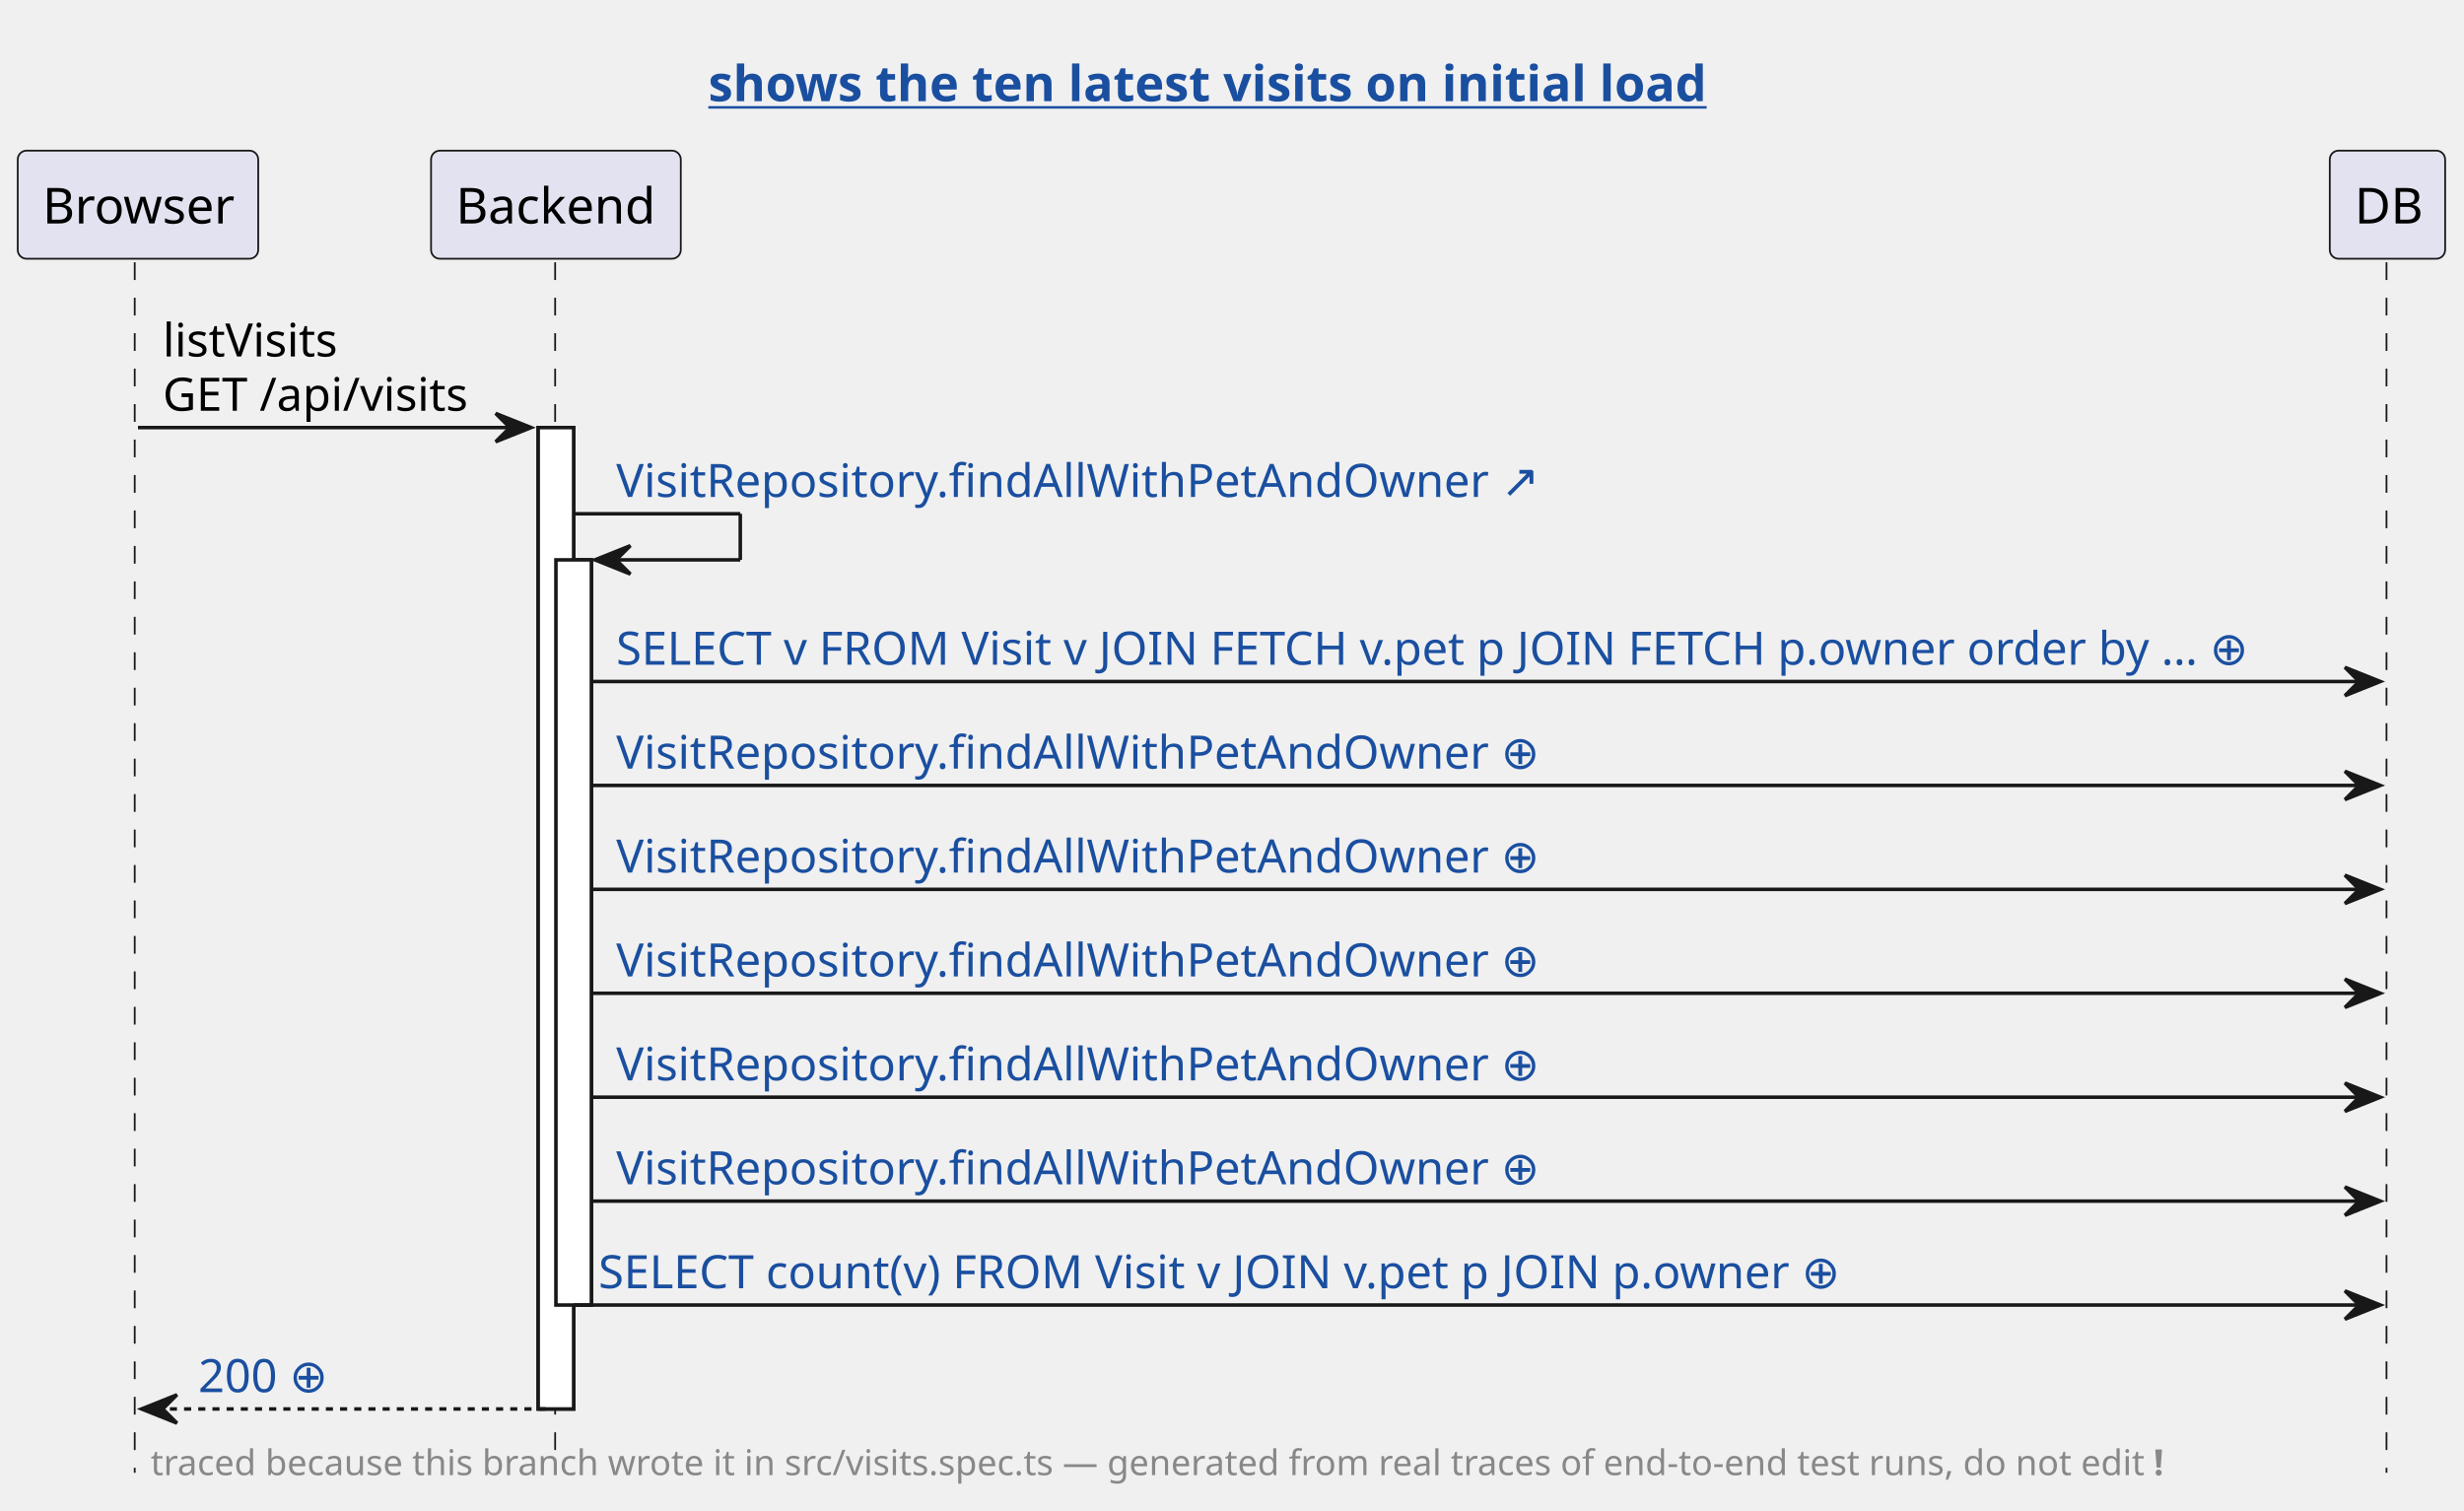
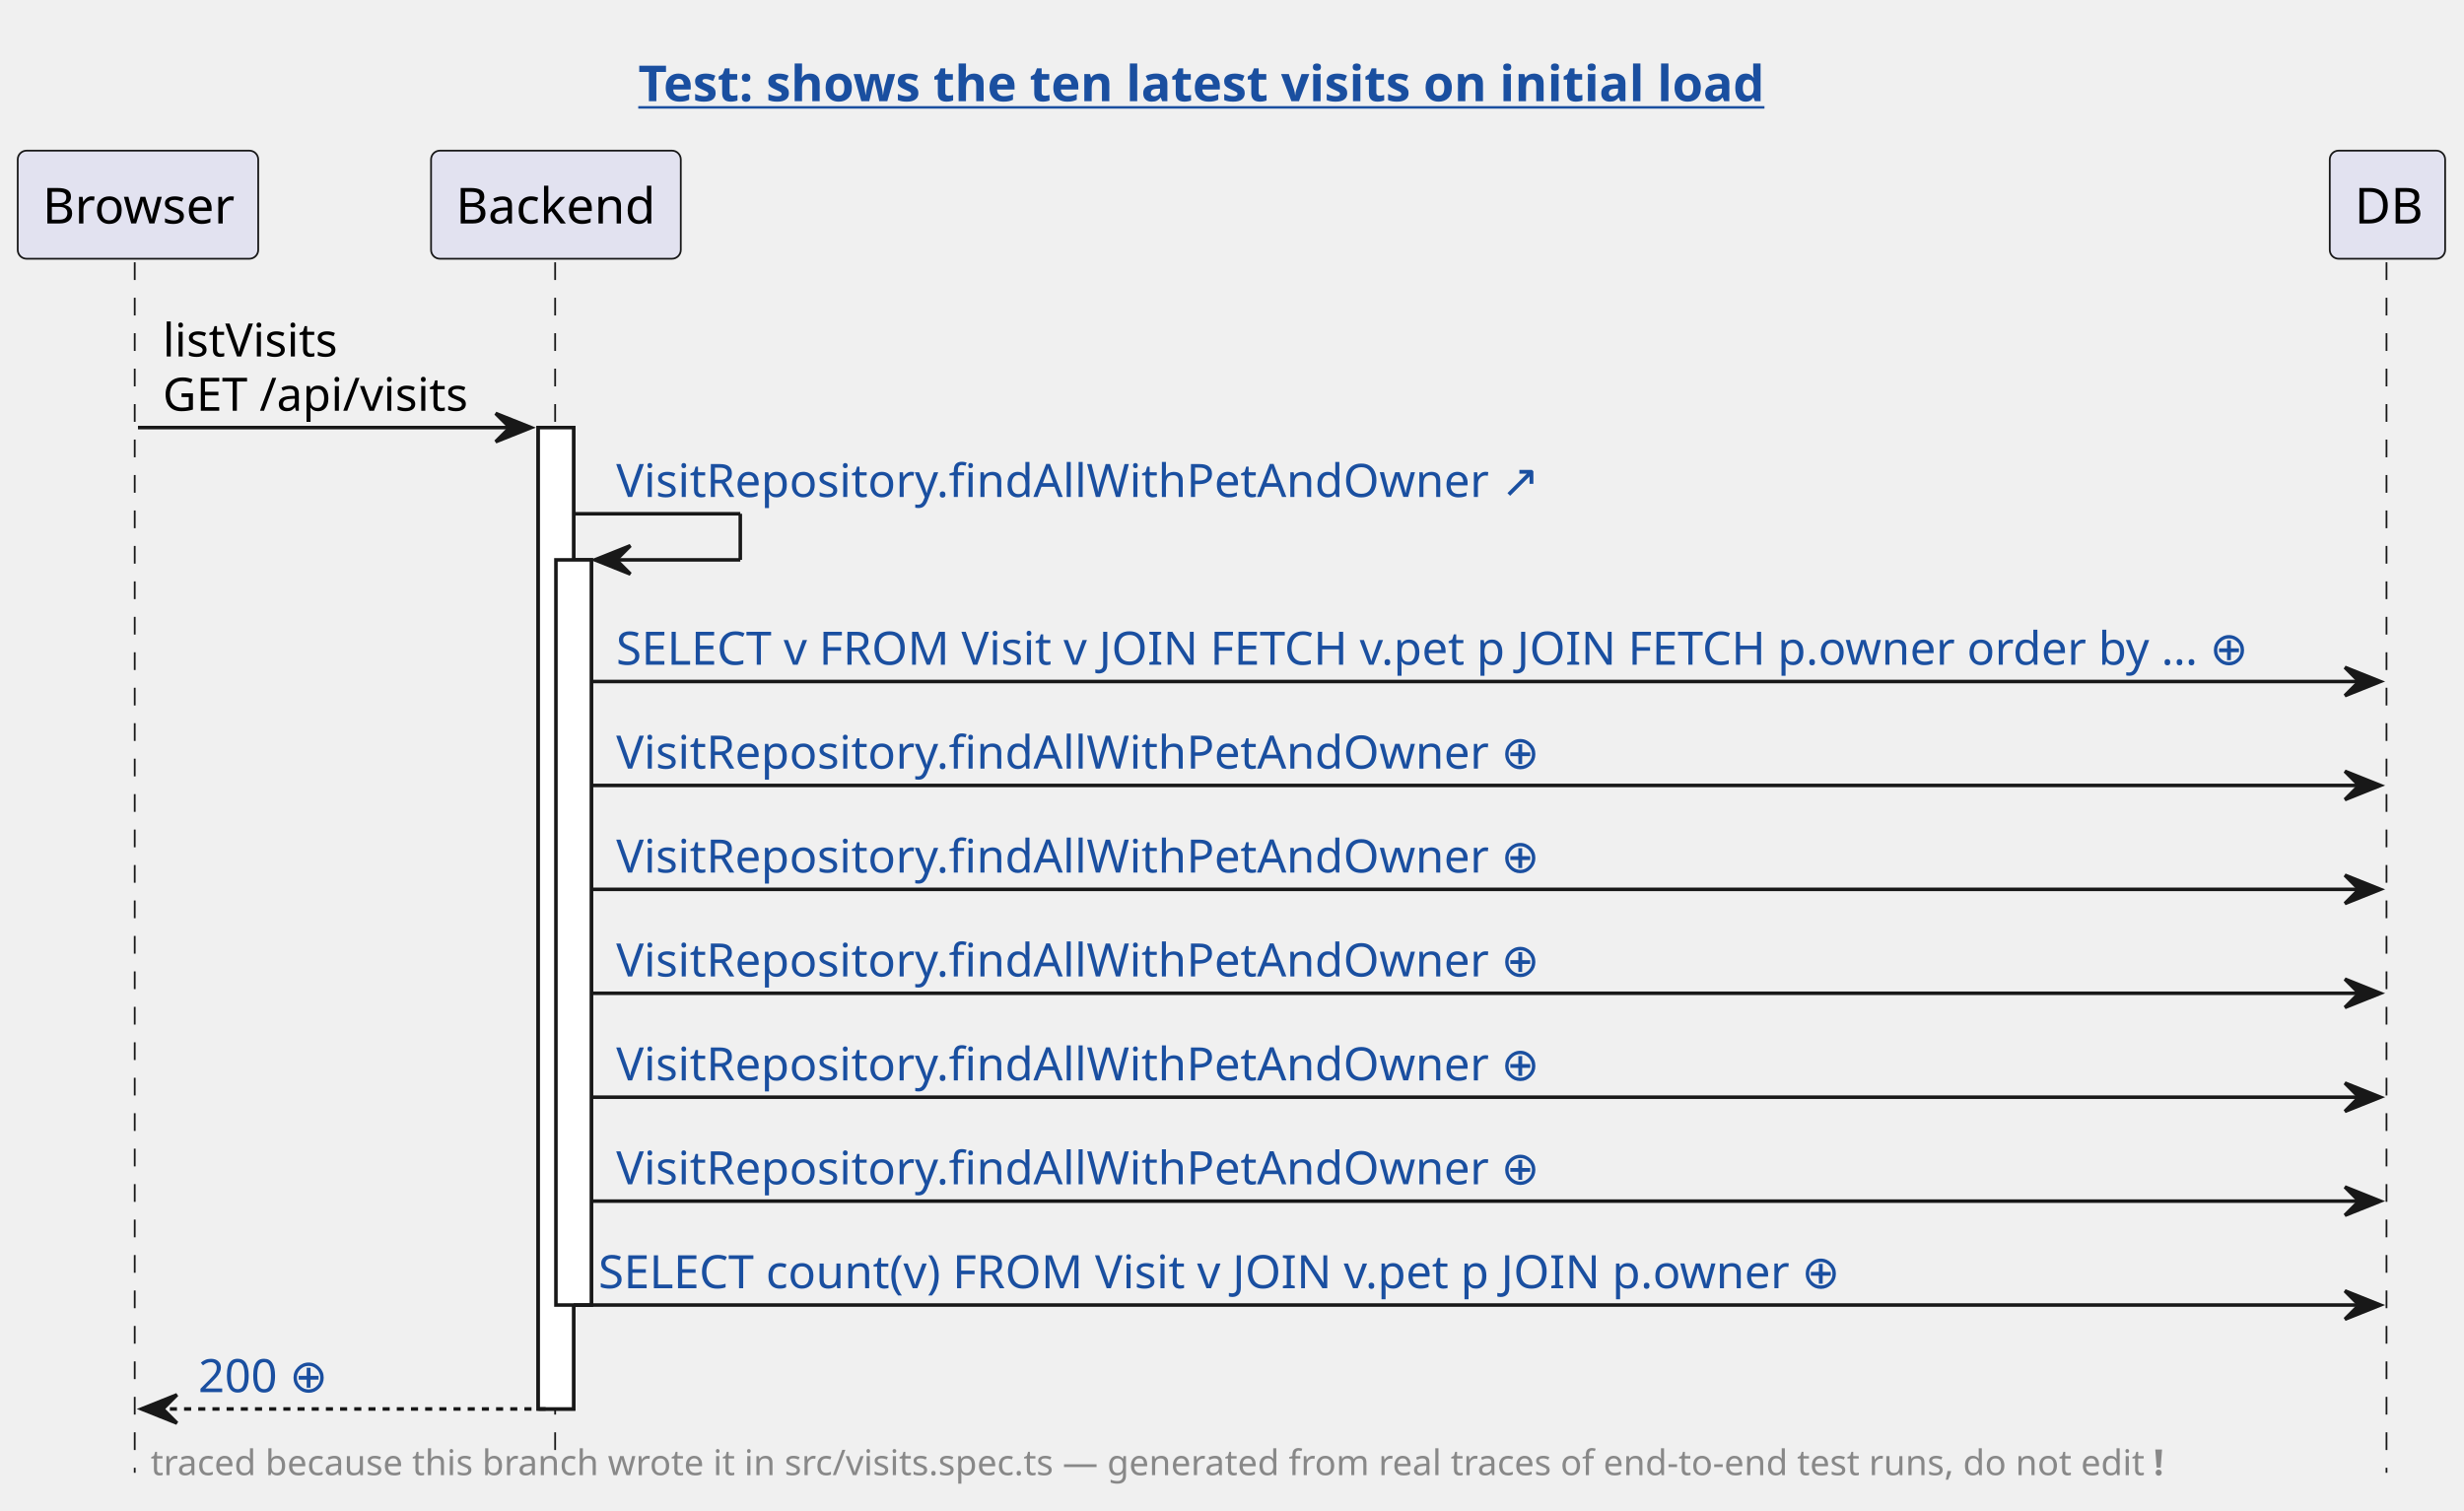
<svg xmlns="http://www.w3.org/2000/svg" xmlns:xlink="http://www.w3.org/1999/xlink" contentStyleType="text/css" data-diagram-type="SEQUENCE" height="426px" preserveAspectRatio="none" style="width:695px;height:426px;background:#FFFFFF;" version="1.1" viewBox="0 0 695 426" width="695px" zoomAndPan="magnify">
  <defs />
  <g>
    <a href="src://petclinic-test/src/visits.spec.ts:34" target="_top" title="Click to open the test" xlink:actuate="onRequest" xlink:href="src://petclinic-test/src/visits.spec.ts:34" xlink:show="new" xlink:title="Click to open the test" xlink:type="simple">
-       <text fill="#1A4FA0" font-family="sans-serif" font-size="14" font-weight="bold" lengthAdjust="spacing" text-decoration="underline" textLength="294.103" x="199.789" y="28.535">shows the ten latest visits on initial load</text>
+       <text fill="#1A4FA0" font-family="sans-serif" font-size="14" font-weight="bold" lengthAdjust="spacing" text-decoration="underline" textLength="333.628" x="180.026" y="28.535">Test: shows the ten latest visits on initial load</text>
    </a>
    <g>
      <rect fill="#FFFFFF" height="276.795" style="stroke:#181818;stroke-width:1;" width="10" x="151.805" y="120.598" />
    </g>
    <g>
      <rect fill="#FFFFFF" height="210.174" style="stroke:#181818;stroke-width:1;" width="10" x="156.805" y="157.908" />
    </g>
    <g class="participant-lifeline" data-entity-uid="part1" data-qualified-name="Browser" id="part1-lifeline">
      <g>
        <rect fill="#000000" fill-opacity="0" height="341.416" width="8" x="34.916" y="73.977" />
        <line style="stroke:#181818;stroke-width:0.5;stroke-dasharray:5,5;" x1="38" x2="38" y1="73.977" y2="415.393" />
      </g>
    </g>
    <g class="participant-lifeline" data-entity-uid="part2" data-qualified-name="Backend" id="part2-lifeline">
      <g>
        <rect fill="#000000" fill-opacity="0" height="341.416" width="8" x="152.805" y="73.977" />
        <line style="stroke:#181818;stroke-width:0.5;stroke-dasharray:5,5;" x1="156.586" x2="156.586" y1="73.977" y2="415.393" />
      </g>
    </g>
    <g class="participant-lifeline" data-entity-uid="part3" data-qualified-name="DB" id="part3-lifeline">
      <g>
        <rect fill="#000000" fill-opacity="0" height="341.416" width="8" x="669.411" y="73.977" />
        <line style="stroke:#181818;stroke-width:0.5;stroke-dasharray:5,5;" x1="673.141" x2="673.141" y1="73.977" y2="415.393" />
      </g>
    </g>
    <g class="participant participant-head" data-entity-uid="part1" data-qualified-name="Browser" id="part1-head">
      <rect fill="#E2E2F0" height="30.488" rx="2.5" ry="2.5" style="stroke:#181818;stroke-width:0.5;" width="67.833" x="5" y="42.488" />
      <text fill="#000000" font-family="sans-serif" font-size="14" lengthAdjust="spacing" textLength="53.833" x="12" y="63.023">Browser</text>
    </g>
    <g class="participant participant-head" data-entity-uid="part2" data-qualified-name="Backend" id="part2-head">
      <rect fill="#E2E2F0" height="30.488" rx="2.5" ry="2.5" style="stroke:#181818;stroke-width:0.5;" width="70.438" x="121.586" y="42.488" />
      <text fill="#000000" font-family="sans-serif" font-size="14" lengthAdjust="spacing" textLength="56.438" x="128.586" y="63.023">Backend</text>
    </g>
    <g class="participant participant-head" data-entity-uid="part3" data-qualified-name="DB" id="part3-head">
      <rect fill="#E2E2F0" height="30.488" rx="2.5" ry="2.5" style="stroke:#181818;stroke-width:0.5;" width="32.539" x="657.141" y="42.488" />
      <text fill="#000000" font-family="sans-serif" font-size="14" lengthAdjust="spacing" textLength="18.539" x="664.141" y="63.023">DB</text>
    </g>
    <g>
      <rect fill="#FFFFFF" height="276.795" style="stroke:#181818;stroke-width:1;" width="10" x="151.805" y="120.598" />
    </g>
    <g>
      <rect fill="#FFFFFF" height="210.174" style="stroke:#181818;stroke-width:1;" width="10" x="156.805" y="157.908" />
    </g>
    <g class="message" data-entity-1="part1" data-entity-2="part2" id="msg1">
      <polygon fill="#181818" points="139.805,116.598,149.805,120.598,139.805,124.598,143.805,120.598" style="stroke:#181818;stroke-width:1;" />
      <line style="stroke:#181818;stroke-width:1;" x1="38.916" x2="145.805" y1="120.598" y2="120.598" />
      <text fill="#000000" font-family="sans-serif" font-size="13" lengthAdjust="spacing" textLength="53.136" x="45.916" y="100.545">listVisits</text>
      <text fill="#000000" font-family="sans-serif" font-size="13" lengthAdjust="spacing" textLength="93.888" x="45.916" y="115.856">GET /api/visits</text>
    </g>
    <g class="message" data-entity-1="part2" data-entity-2="part2" id="msg2">
      <line style="stroke:#181818;stroke-width:1;" x1="161.805" x2="208.805" y1="144.908" y2="144.908" />
      <line style="stroke:#181818;stroke-width:1;" x1="208.805" x2="208.805" y1="144.908" y2="157.908" />
      <line style="stroke:#181818;stroke-width:1;" x1="167.805" x2="208.805" y1="157.908" y2="157.908" />
      <polygon fill="#181818" points="177.805,153.908,167.805,157.908,177.805,161.908,173.805,157.908" style="stroke:#181818;stroke-width:1;" />
      <a href="src://petclinic-backend/src/main/java/victor/training/petclinic/repository/VisitRepository.java:22" target="_top" title="Click to open VisitRepository.findAllWithPetAndOwner" xlink:actuate="onRequest" xlink:href="src://petclinic-backend/src/main/java/victor/training/petclinic/repository/VisitRepository.java:22" xlink:show="new" xlink:title="Click to open VisitRepository.findAllWithPetAndOwner" xlink:type="simple">
        <text fill="#1A4FA0" font-family="sans-serif" font-size="13" lengthAdjust="spacing" textLength="270.042" x="173.805" y="140.166">VisitRepository.findAllWithPetAndOwner ↗</text>
      </a>
    </g>
    <g class="message" data-entity-1="part2" data-entity-2="part3" id="msg3">
      <polygon fill="#181818" points="661.411,188.219,671.411,192.219,661.411,196.219,665.411,192.219" style="stroke:#181818;stroke-width:1;" />
      <line style="stroke:#181818;stroke-width:1;" x1="166.805" x2="667.411" y1="192.219" y2="192.219" />
      <a href="genseq://114roce" target="_top" title="Click for the statement behind this call" xlink:actuate="onRequest" xlink:href="genseq://114roce" xlink:show="new" xlink:title="Click for the statement behind this call" xlink:type="simple">
        <text fill="#1A4FA0" font-family="sans-serif" font-size="13" lengthAdjust="spacing" textLength="482.606" x="173.805" y="187.477">SELECT v FROM Visit v JOIN FETCH v.pet p JOIN FETCH p.owner order by … ⊕</text>
      </a>
    </g>
    <g class="message" data-entity-1="part2" data-entity-2="part3" id="msg4">
      <polygon fill="#181818" points="661.411,217.529,671.411,221.529,661.411,225.529,665.411,221.529" style="stroke:#181818;stroke-width:1;" />
      <line style="stroke:#181818;stroke-width:1;" x1="166.805" x2="667.411" y1="221.529" y2="221.529" />
-       <a href="genseq://070fg5f" target="_top" title="Click for the statement behind this call" xlink:actuate="onRequest" xlink:href="genseq://070fg5f" xlink:show="new" xlink:title="Click for the statement behind this call" xlink:type="simple">
+       <a href="genseq://0cvbten" target="_top" title="Click for the statement behind this call" xlink:actuate="onRequest" xlink:href="genseq://0cvbten" xlink:show="new" xlink:title="Click for the statement behind this call" xlink:type="simple">
        <text fill="#1A4FA0" font-family="sans-serif" font-size="13" lengthAdjust="spacing" textLength="266.449" x="173.805" y="216.787">VisitRepository.findAllWithPetAndOwner ⊕</text>
      </a>
    </g>
    <g class="message" data-entity-1="part2" data-entity-2="part3" id="msg5">
      <polygon fill="#181818" points="661.411,246.84,671.411,250.84,661.411,254.84,665.411,250.84" style="stroke:#181818;stroke-width:1;" />
      <line style="stroke:#181818;stroke-width:1;" x1="166.805" x2="667.411" y1="250.84" y2="250.84" />
-       <a href="genseq://0xm9qzg" target="_top" title="Click for the statement behind this call" xlink:actuate="onRequest" xlink:href="genseq://0xm9qzg" xlink:show="new" xlink:title="Click for the statement behind this call" xlink:type="simple">
+       <a href="genseq://070fg5f" target="_top" title="Click for the statement behind this call" xlink:actuate="onRequest" xlink:href="genseq://070fg5f" xlink:show="new" xlink:title="Click for the statement behind this call" xlink:type="simple">
        <text fill="#1A4FA0" font-family="sans-serif" font-size="13" lengthAdjust="spacing" textLength="266.449" x="173.805" y="246.098">VisitRepository.findAllWithPetAndOwner ⊕</text>
      </a>
    </g>
    <g class="message" data-entity-1="part2" data-entity-2="part3" id="msg6">
      <polygon fill="#181818" points="661.411,276.15,671.411,280.15,661.411,284.15,665.411,280.15" style="stroke:#181818;stroke-width:1;" />
      <line style="stroke:#181818;stroke-width:1;" x1="166.805" x2="667.411" y1="280.15" y2="280.15" />
-       <a href="genseq://1heb9yw" target="_top" title="Click for the statement behind this call" xlink:actuate="onRequest" xlink:href="genseq://1heb9yw" xlink:show="new" xlink:title="Click for the statement behind this call" xlink:type="simple">
+       <a href="genseq://0xm9qzg" target="_top" title="Click for the statement behind this call" xlink:actuate="onRequest" xlink:href="genseq://0xm9qzg" xlink:show="new" xlink:title="Click for the statement behind this call" xlink:type="simple">
        <text fill="#1A4FA0" font-family="sans-serif" font-size="13" lengthAdjust="spacing" textLength="266.449" x="173.805" y="275.408">VisitRepository.findAllWithPetAndOwner ⊕</text>
      </a>
    </g>
    <g class="message" data-entity-1="part2" data-entity-2="part3" id="msg7">
      <polygon fill="#181818" points="661.411,305.461,671.411,309.461,661.411,313.461,665.411,309.461" style="stroke:#181818;stroke-width:1;" />
      <line style="stroke:#181818;stroke-width:1;" x1="166.805" x2="667.411" y1="309.461" y2="309.461" />
-       <a href="genseq://094wceq" target="_top" title="Click for the statement behind this call" xlink:actuate="onRequest" xlink:href="genseq://094wceq" xlink:show="new" xlink:title="Click for the statement behind this call" xlink:type="simple">
+       <a href="genseq://1heb9yw" target="_top" title="Click for the statement behind this call" xlink:actuate="onRequest" xlink:href="genseq://1heb9yw" xlink:show="new" xlink:title="Click for the statement behind this call" xlink:type="simple">
        <text fill="#1A4FA0" font-family="sans-serif" font-size="13" lengthAdjust="spacing" textLength="266.449" x="173.805" y="304.719">VisitRepository.findAllWithPetAndOwner ⊕</text>
      </a>
    </g>
    <g class="message" data-entity-1="part2" data-entity-2="part3" id="msg8">
      <polygon fill="#181818" points="661.411,334.772,671.411,338.772,661.411,342.772,665.411,338.772" style="stroke:#181818;stroke-width:1;" />
      <line style="stroke:#181818;stroke-width:1;" x1="166.805" x2="667.411" y1="338.772" y2="338.772" />
-       <a href="genseq://0cvbten" target="_top" title="Click for the statement behind this call" xlink:actuate="onRequest" xlink:href="genseq://0cvbten" xlink:show="new" xlink:title="Click for the statement behind this call" xlink:type="simple">
+       <a href="genseq://094wceq" target="_top" title="Click for the statement behind this call" xlink:actuate="onRequest" xlink:href="genseq://094wceq" xlink:show="new" xlink:title="Click for the statement behind this call" xlink:type="simple">
        <text fill="#1A4FA0" font-family="sans-serif" font-size="13" lengthAdjust="spacing" textLength="266.449" x="173.805" y="334.029">VisitRepository.findAllWithPetAndOwner ⊕</text>
      </a>
    </g>
    <g class="message" data-entity-1="part2" data-entity-2="part3" id="msg9">
      <polygon fill="#181818" points="661.411,364.082,671.411,368.082,661.411,372.082,665.411,368.082" style="stroke:#181818;stroke-width:1;" />
      <line style="stroke:#181818;stroke-width:1;" x1="161.805" x2="667.411" y1="368.082" y2="368.082" />
      <a href="genseq://0gohwr7" target="_top" title="Click for the statement behind this call" xlink:actuate="onRequest" xlink:href="genseq://0gohwr7" xlink:show="new" xlink:title="Click for the statement behind this call" xlink:type="simple">
        <text fill="#1A4FA0" font-family="sans-serif" font-size="13" lengthAdjust="spacing" textLength="362.546" x="168.805" y="363.34">SELECT count(v) FROM Visit v JOIN v.pet p JOIN p.owner ⊕</text>
      </a>
    </g>
    <g class="message" data-entity-1="part2" data-entity-2="part1" id="msg10">
      <polygon fill="#181818" points="49.916,393.393,39.916,397.393,49.916,401.393,45.916,397.393" style="stroke:#181818;stroke-width:1;" />
      <line style="stroke:#181818;stroke-width:1;stroke-dasharray:2,2;" x1="43.916" x2="155.805" y1="397.393" y2="397.393" />
-       <a href="genseq://1gl89nl" target="_top" title="Click for this call’s JSON body" xlink:actuate="onRequest" xlink:href="genseq://1gl89nl" xlink:show="new" xlink:title="Click for this call’s JSON body" xlink:type="simple">
+       <a href="genseq://1dhteos" target="_top" title="Click for this call’s JSON body" xlink:actuate="onRequest" xlink:href="genseq://1dhteos" xlink:show="new" xlink:title="Click for this call’s JSON body" xlink:type="simple">
        <text fill="#1A4FA0" font-family="sans-serif" font-size="13" lengthAdjust="spacing" textLength="38.181" x="55.916" y="392.65">200 ⊕</text>
      </a>
    </g>
    <text fill="#888888" font-family="sans-serif" font-size="10" lengthAdjust="spacing" textLength="608.688" x="42.496" y="416.06">traced because this branch wrote it in src/visits.spec.ts — generated from real traces of end-to-end test runs, do not edit ❗</text>
  </g>
</svg>
